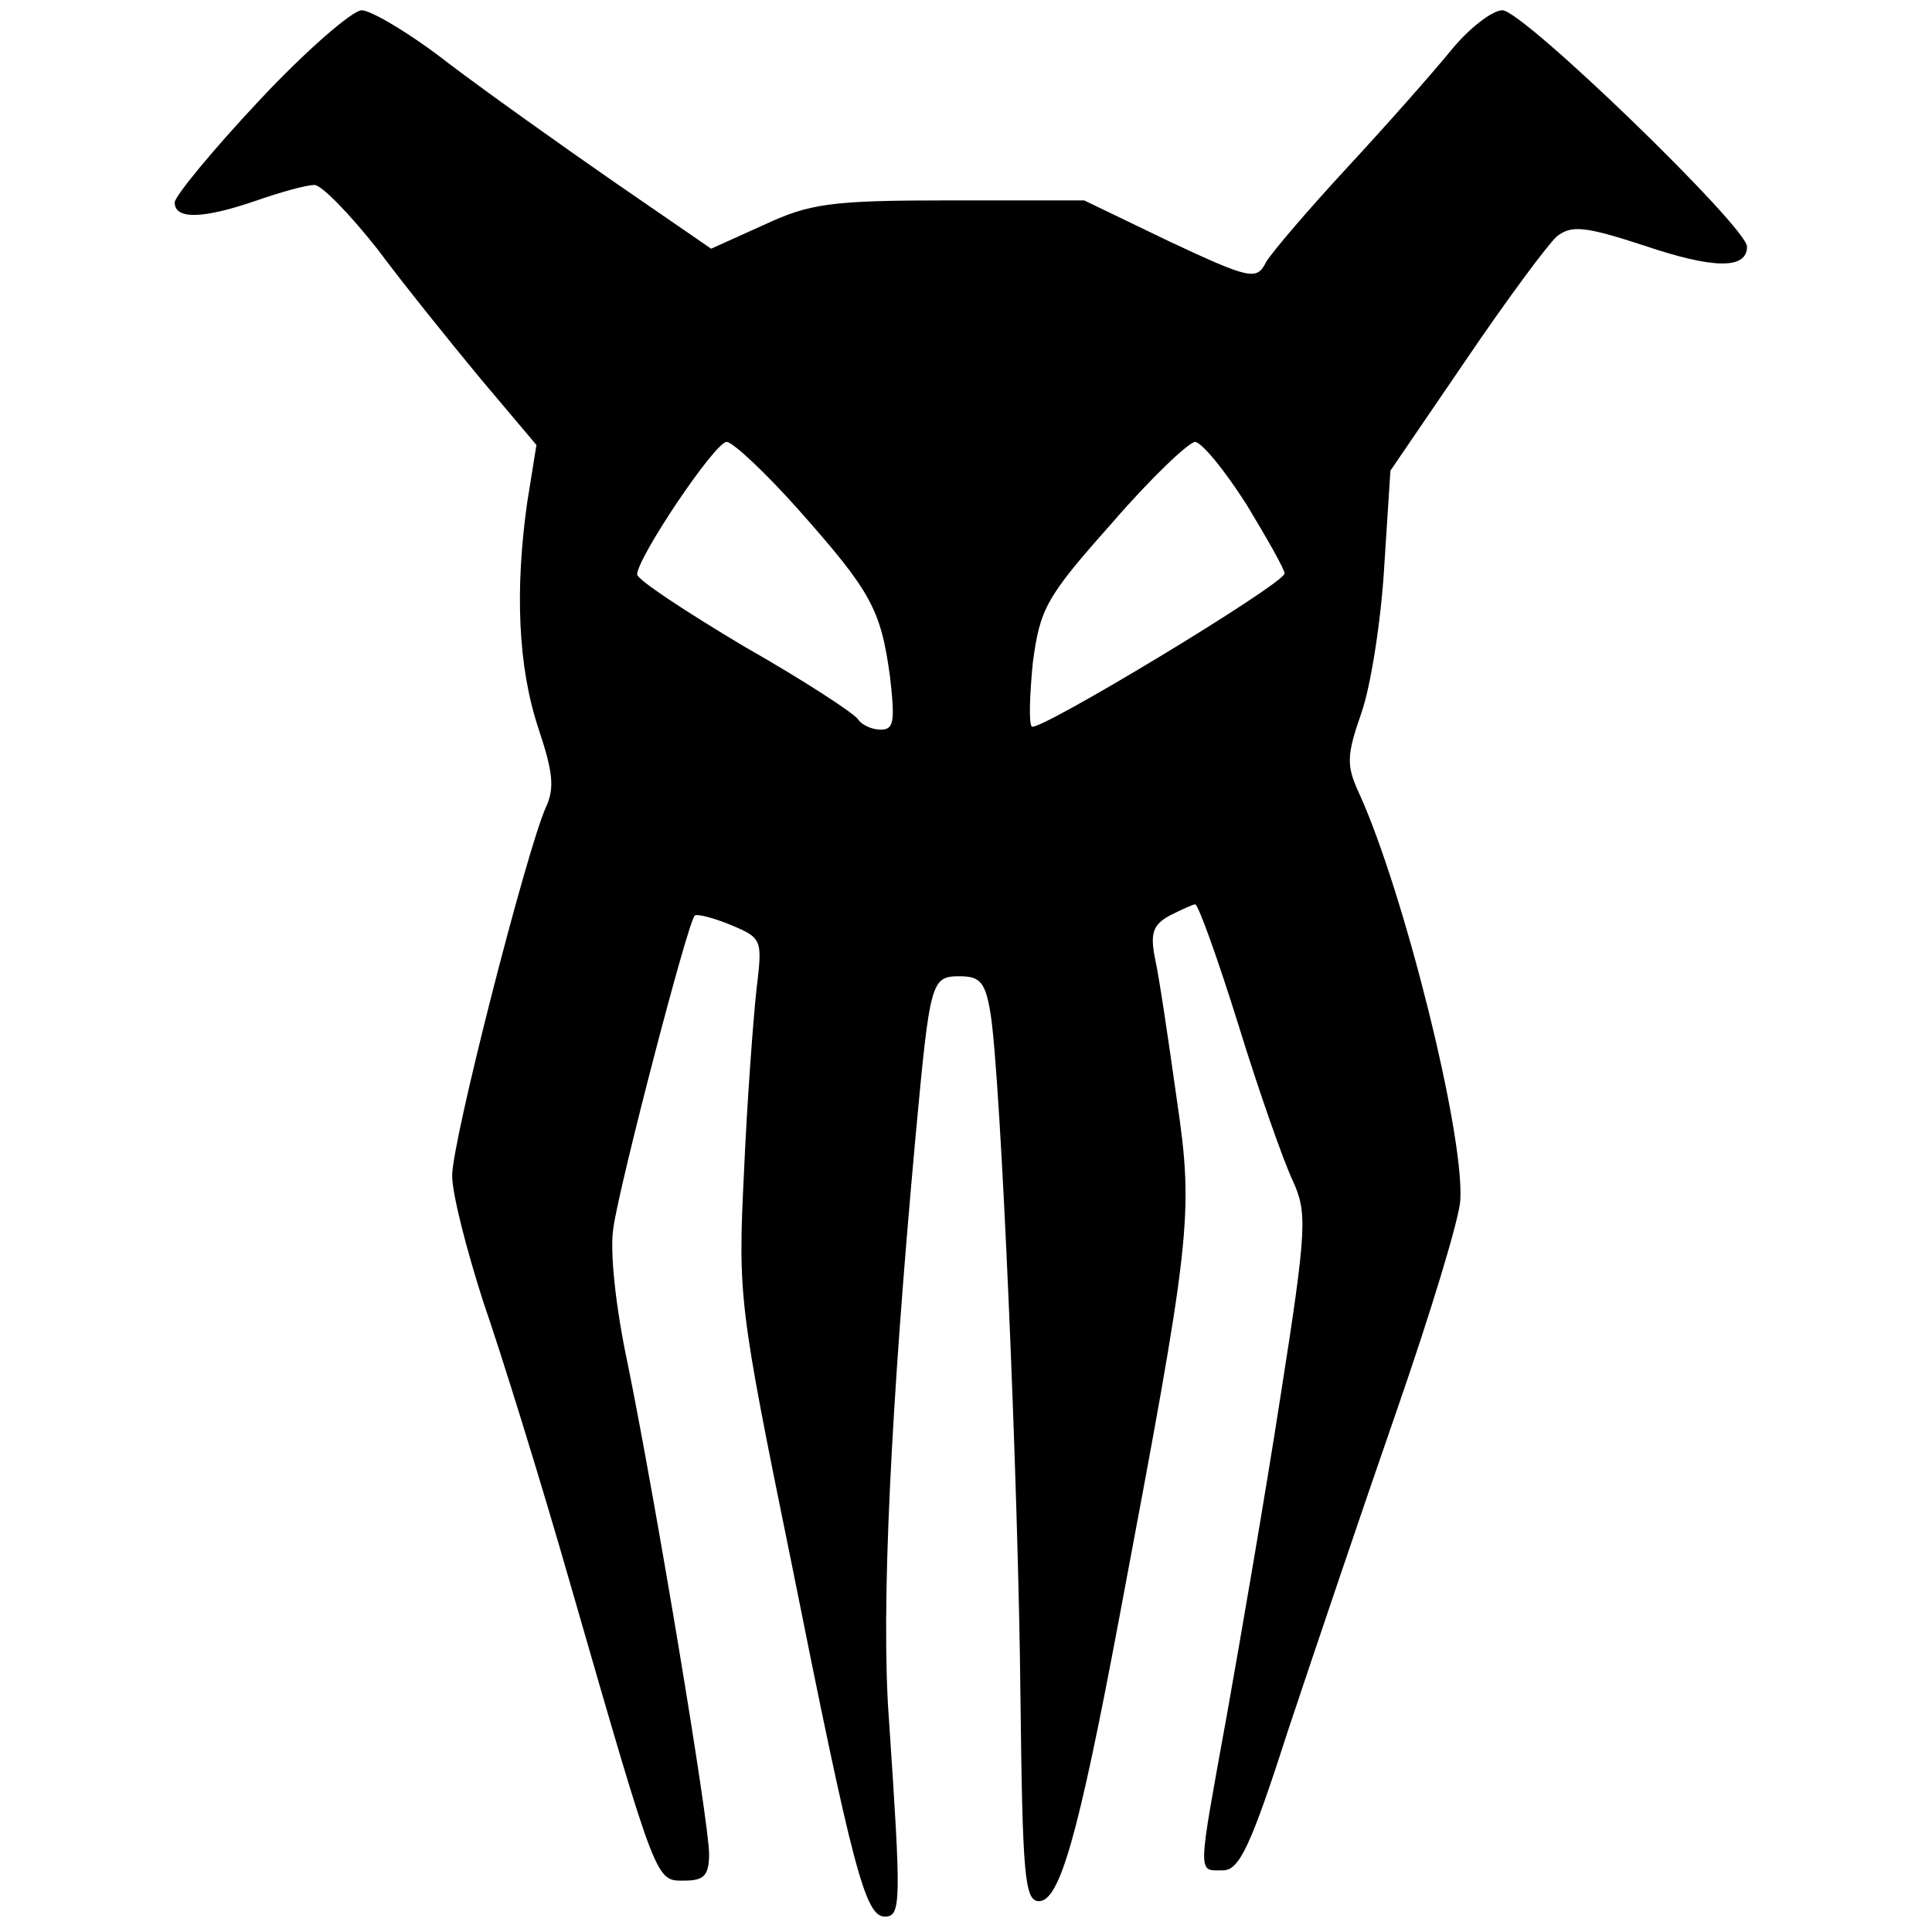
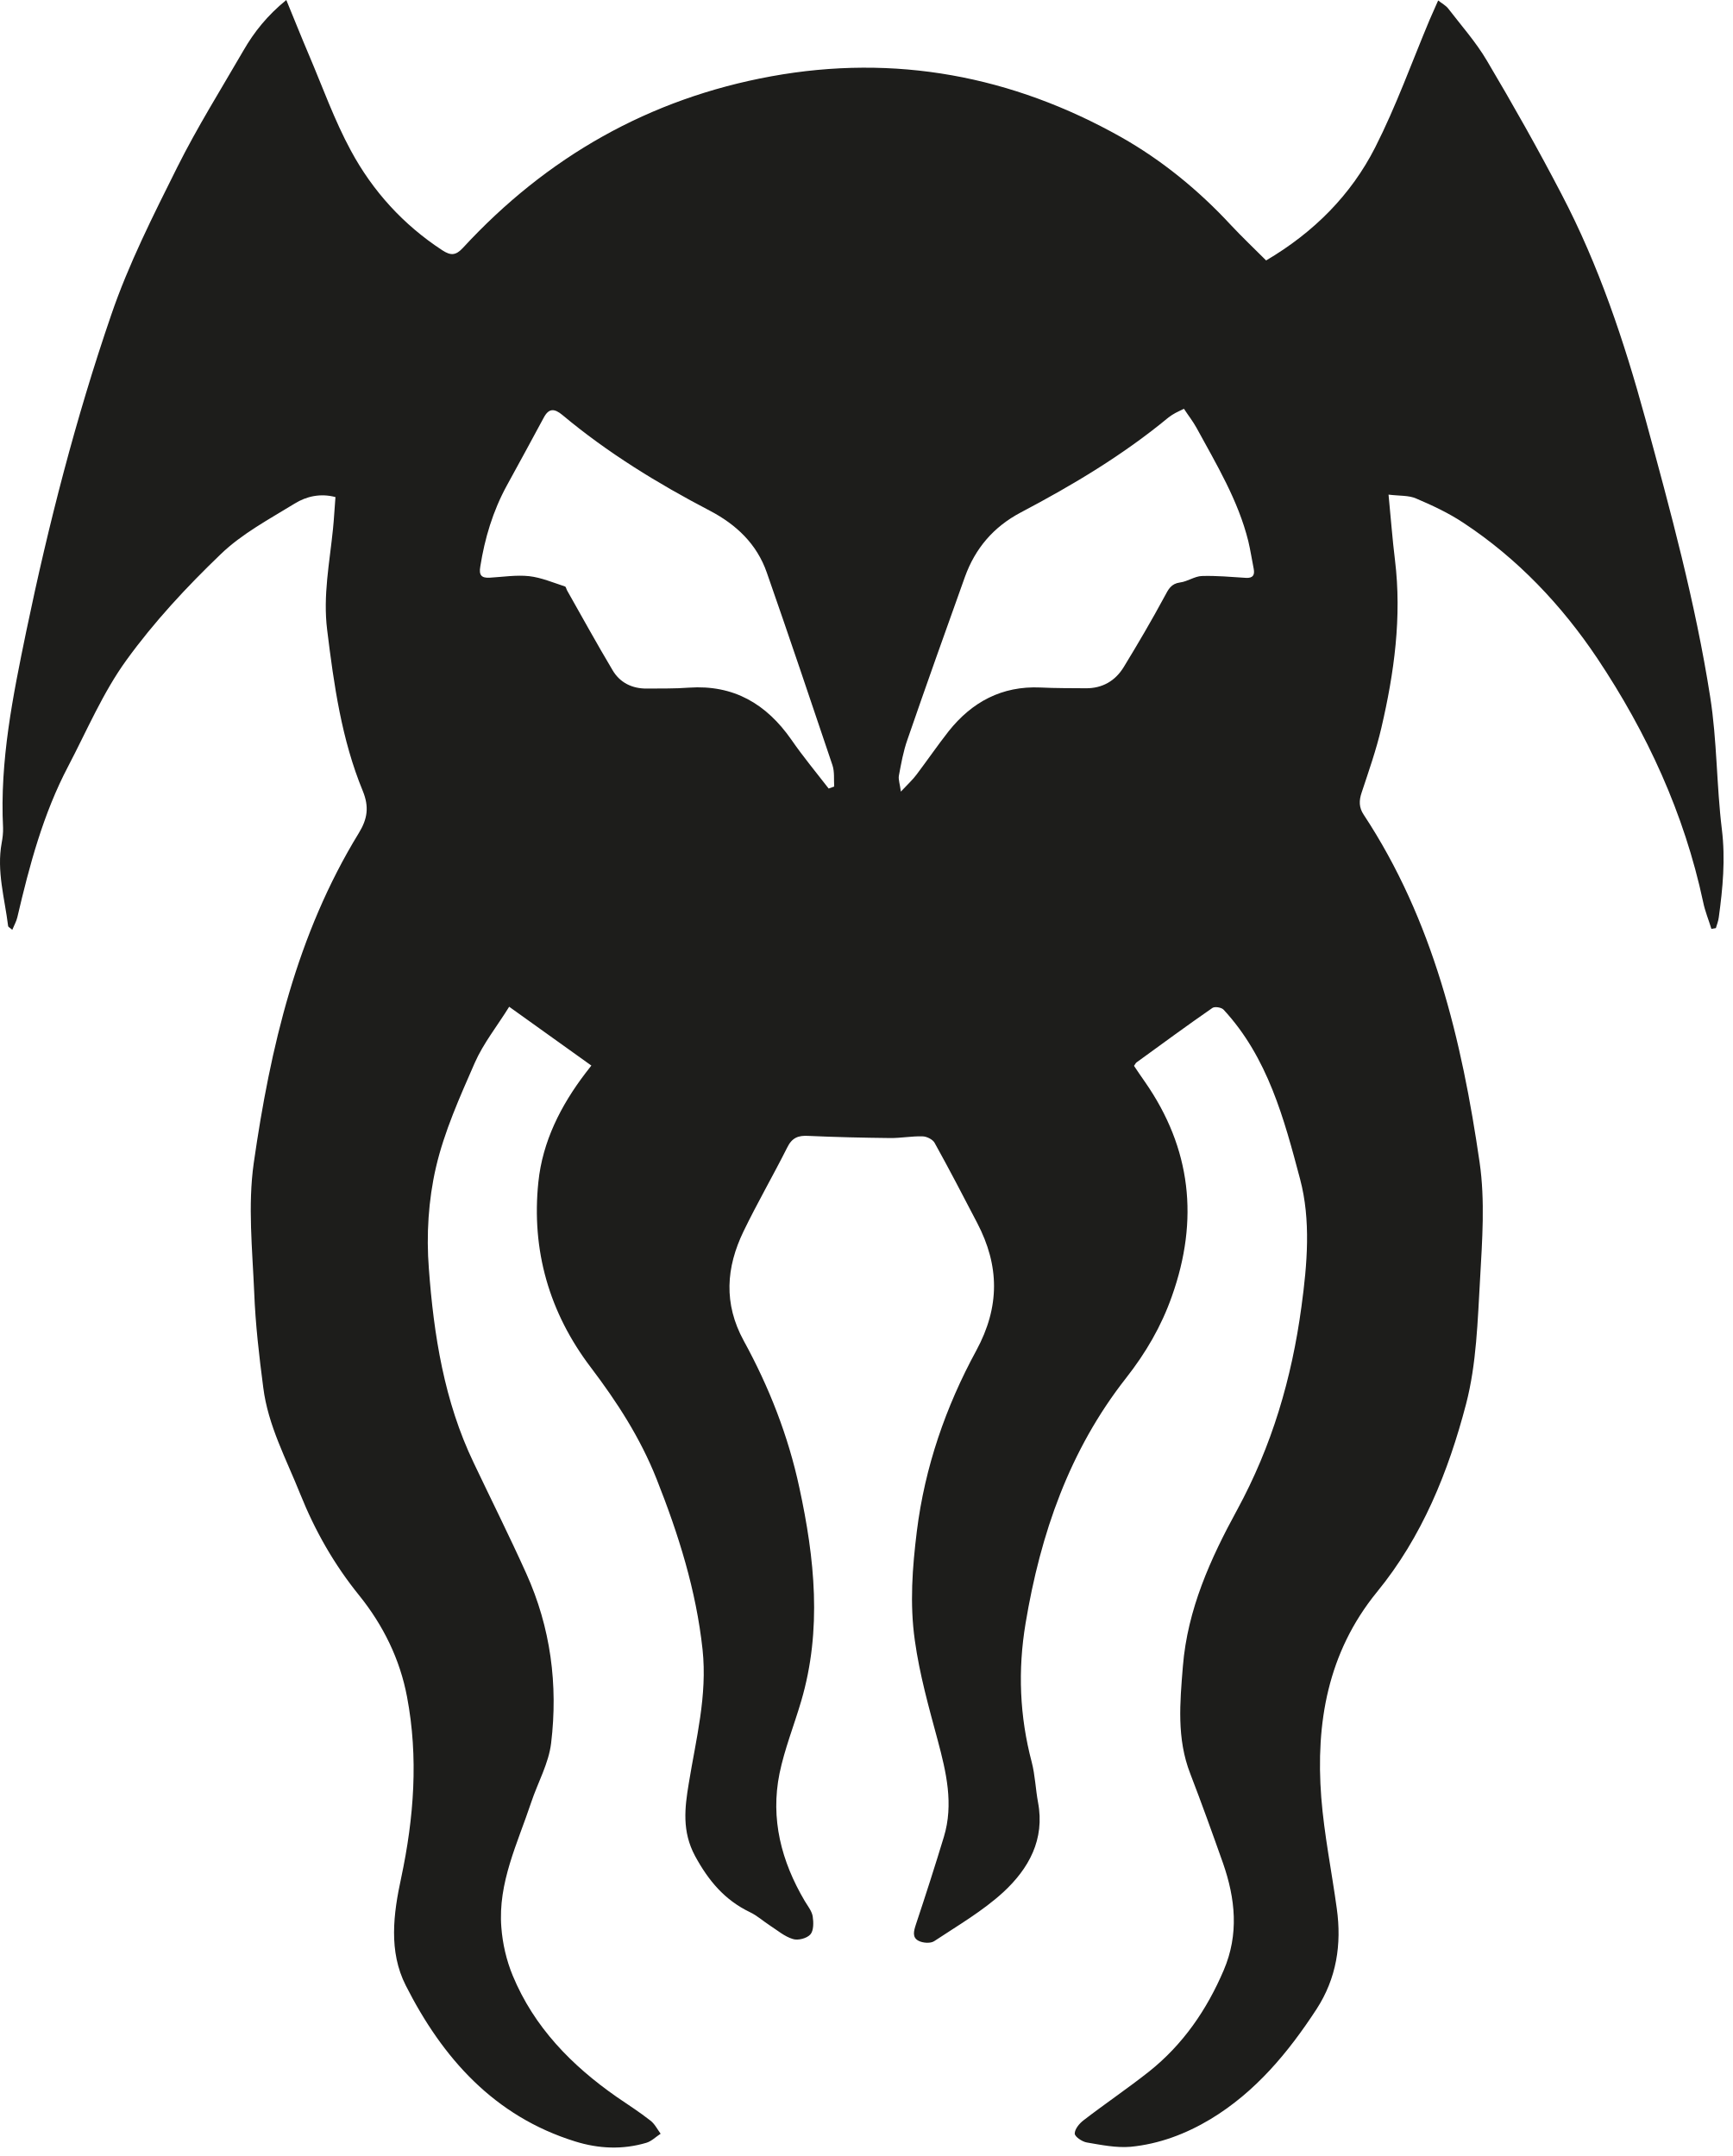
- <svg xmlns="http://www.w3.org/2000/svg" version="1.0" width="188pt" height="188pt" viewBox="0 0 188 188" preserveAspectRatio="xMidYMid meet">
-   <g transform="translate(0,188) scale(0.1,-0.1)" fill="#000000" stroke="none">
-     <path d="M253 1783 c-46 -49 -83 -94 -83 -100 0 -17 28 -16 80 2 23 8 48 15 56 15 7 0 34 -28 61 -62 26 -35 72 -92 101 -127 l54 -64 -9 -56 c-12 -85 -9 -160 11 -220 14 -42 16 -58 7 -77 -19 -43 -91 -324 -91 -358 0 -18 14 -72 30 -122 17 -49 56 -174 86 -279 84 -291 82 -285 110 -285 19 0 24 5 24 26 0 31 -52 343 -79 476 -12 56 -18 112 -14 134 6 42 72 296 79 303 2 2 18 -2 35 -9 31 -13 31 -14 25 -64 -3 -28 -9 -107 -12 -176 -6 -122 -5 -130 46 -380 60 -300 72 -345 91 -345 16 0 16 14 4 192 -8 107 2 305 26 568 14 151 15 155 43 155 20 0 25 -6 30 -37 10 -65 27 -458 29 -665 2 -173 4 -198 18 -198 20 0 38 62 78 275 70 372 73 391 56 506 -8 57 -17 118 -21 136 -5 25 -2 33 14 42 12 6 23 11 25 11 3 0 22 -53 42 -117 20 -65 44 -133 53 -152 14 -31 14 -45 -12 -210 -15 -97 -39 -236 -52 -309 -29 -160 -29 -152 -4 -152 16 0 27 23 64 138 25 75 72 214 105 309 33 95 61 187 62 205 4 65 -55 300 -98 395 -13 28 -13 37 2 80 9 26 19 90 22 142 l6 93 73 107 c40 59 80 113 89 121 14 11 27 10 85 -9 68 -23 100 -23 100 -1 0 19 -218 230 -238 230 -10 0 -33 -18 -50 -39 -18 -22 -63 -73 -101 -114 -37 -40 -73 -82 -79 -92 -9 -18 -15 -17 -94 20 l-83 40 -131 0 c-116 0 -136 -3 -181 -24 l-51 -23 -93 64 c-52 36 -125 88 -162 116 -37 29 -76 52 -85 52 -9 0 -54 -39 -99 -87z m524 -399 c71 -80 80 -97 89 -162 5 -44 4 -52 -9 -52 -9 0 -19 5 -22 10 -4 6 -53 38 -111 71 -57 34 -104 65 -104 70 0 16 75 128 87 129 6 0 38 -30 70 -66z m436 5 c20 -33 37 -63 37 -67 0 -10 -240 -155 -246 -149 -3 3 -2 31 1 62 7 53 13 64 77 136 38 44 75 79 81 79 7 -1 29 -28 50 -61z" />
+ <svg xmlns="http://www.w3.org/2000/svg" width="100%" height="100%" viewBox="0 0 94 117" version="1.1" xml:space="preserve" style="fill-rule:evenodd;clip-rule:evenodd;stroke-linejoin:round;stroke-miterlimit:2;">
+   <g transform="matrix(1,0,0,1,-662.8137,-4829.167)">
+     <g transform="matrix(8.333333,0,0,8.333333,707.7717,4903.042)">
+       <path d="M0,-3.73C0.012,-3.734 0.024,-3.739 0.036,-3.743C0.033,-3.789 0.039,-3.838 0.025,-3.881C-0.116,-4.3 -0.257,-4.719 -0.403,-5.137C-0.468,-5.323 -0.601,-5.449 -0.775,-5.54C-1.114,-5.717 -1.44,-5.917 -1.734,-6.163C-1.785,-6.205 -1.821,-6.208 -1.854,-6.147C-1.934,-5.997 -2.016,-5.849 -2.097,-5.7C-2.186,-5.536 -2.239,-5.36 -2.268,-5.176C-2.278,-5.12 -2.261,-5.1 -2.207,-5.103C-2.121,-5.108 -2.034,-5.122 -1.95,-5.113C-1.871,-5.104 -1.794,-5.071 -1.717,-5.046C-1.71,-5.044 -1.708,-5.029 -1.703,-5.02C-1.605,-4.847 -1.509,-4.672 -1.407,-4.501C-1.359,-4.419 -1.279,-4.38 -1.183,-4.381C-1.092,-4.382 -1,-4.38 -0.91,-4.387C-0.618,-4.407 -0.405,-4.281 -0.242,-4.047C-0.167,-3.938 -0.081,-3.835 0,-3.73M2.313,-6.203C2.289,-6.191 2.273,-6.184 2.258,-6.176C2.242,-6.167 2.227,-6.158 2.213,-6.147C1.917,-5.902 1.589,-5.706 1.251,-5.528C1.073,-5.434 0.954,-5.294 0.887,-5.108C0.761,-4.756 0.635,-4.403 0.513,-4.049C0.486,-3.973 0.472,-3.893 0.457,-3.813C0.453,-3.788 0.464,-3.759 0.47,-3.71C0.516,-3.759 0.548,-3.788 0.573,-3.822C0.643,-3.915 0.709,-4.011 0.781,-4.103C0.933,-4.294 1.128,-4.399 1.378,-4.388C1.477,-4.383 1.575,-4.384 1.674,-4.383C1.782,-4.382 1.866,-4.431 1.921,-4.521C2.013,-4.672 2.103,-4.825 2.187,-4.981C2.212,-5.028 2.229,-5.064 2.288,-5.072C2.336,-5.078 2.382,-5.112 2.429,-5.114C2.524,-5.117 2.62,-5.108 2.716,-5.102C2.763,-5.099 2.775,-5.121 2.767,-5.162C2.755,-5.222 2.746,-5.282 2.732,-5.341C2.666,-5.607 2.525,-5.84 2.396,-6.077C2.372,-6.121 2.341,-6.16 2.313,-6.203M5.747,-2.816C5.729,-2.875 5.705,-2.932 5.693,-2.992C5.57,-3.568 5.327,-4.094 5.004,-4.578C4.773,-4.923 4.485,-5.228 4.133,-5.46C4.037,-5.524 3.93,-5.574 3.824,-5.619C3.776,-5.64 3.717,-5.635 3.645,-5.644C3.66,-5.492 3.67,-5.354 3.687,-5.217C3.732,-4.847 3.682,-4.484 3.598,-4.124C3.565,-3.982 3.516,-3.843 3.47,-3.704C3.452,-3.651 3.452,-3.607 3.483,-3.56C3.936,-2.873 4.122,-2.093 4.238,-1.295C4.274,-1.047 4.255,-0.789 4.241,-0.537C4.225,-0.264 4.218,0.016 4.15,0.277C4.035,0.718 3.864,1.143 3.569,1.503C3.249,1.896 3.17,2.355 3.207,2.84C3.226,3.082 3.275,3.322 3.308,3.563C3.341,3.797 3.306,4.019 3.176,4.219C2.992,4.501 2.779,4.758 2.486,4.935C2.326,5.031 2.152,5.097 1.966,5.115C1.872,5.123 1.775,5.103 1.681,5.087C1.65,5.082 1.602,5.049 1.602,5.029C1.602,5 1.632,4.963 1.66,4.942C1.8,4.834 1.947,4.735 2.086,4.625C2.307,4.449 2.462,4.223 2.572,3.965C2.672,3.731 2.648,3.499 2.567,3.267C2.498,3.072 2.428,2.877 2.354,2.685C2.265,2.456 2.287,2.223 2.306,1.987C2.336,1.615 2.486,1.285 2.659,0.968C2.886,0.551 3.015,0.111 3.078,-0.356C3.116,-0.635 3.14,-0.92 3.069,-1.187C2.965,-1.579 2.859,-1.979 2.571,-2.29C2.557,-2.305 2.513,-2.312 2.498,-2.301C2.332,-2.186 2.169,-2.066 2.005,-1.947C1.999,-1.943 1.996,-1.935 1.988,-1.924C2.011,-1.89 2.034,-1.855 2.059,-1.82C2.361,-1.386 2.411,-0.921 2.235,-0.425C2.166,-0.228 2.064,-0.054 1.936,0.109C1.567,0.579 1.379,1.123 1.282,1.706C1.231,2.011 1.243,2.311 1.322,2.61C1.344,2.695 1.347,2.785 1.363,2.872C1.409,3.114 1.302,3.304 1.138,3.456C1.003,3.58 0.841,3.674 0.687,3.776C0.663,3.792 0.613,3.788 0.586,3.774C0.542,3.752 0.554,3.71 0.568,3.667C0.631,3.478 0.692,3.288 0.75,3.097C0.815,2.883 0.765,2.674 0.71,2.468C0.652,2.253 0.592,2.04 0.561,1.818C0.527,1.577 0.545,1.343 0.574,1.107C0.626,0.689 0.762,0.296 0.961,-0.07C1.116,-0.356 1.112,-0.623 0.967,-0.901C0.876,-1.076 0.785,-1.251 0.689,-1.424C0.676,-1.446 0.637,-1.465 0.61,-1.465C0.54,-1.467 0.469,-1.453 0.398,-1.454C0.221,-1.456 0.044,-1.46 -0.132,-1.468C-0.198,-1.472 -0.239,-1.456 -0.27,-1.392C-0.362,-1.209 -0.465,-1.031 -0.554,-0.847C-0.668,-0.611 -0.685,-0.376 -0.553,-0.134C-0.388,0.167 -0.263,0.486 -0.191,0.822C-0.091,1.283 -0.042,1.748 -0.179,2.213C-0.225,2.37 -0.287,2.524 -0.32,2.684C-0.38,2.98 -0.308,3.256 -0.156,3.514C-0.137,3.546 -0.11,3.579 -0.104,3.614C-0.098,3.653 -0.097,3.707 -0.119,3.732C-0.142,3.758 -0.2,3.773 -0.233,3.762C-0.287,3.746 -0.333,3.706 -0.381,3.675C-0.426,3.646 -0.466,3.609 -0.513,3.587C-0.677,3.508 -0.782,3.383 -0.87,3.221C-0.956,3.061 -0.937,2.907 -0.911,2.75C-0.864,2.46 -0.789,2.177 -0.821,1.877C-0.863,1.49 -0.977,1.128 -1.12,0.767C-1.227,0.497 -1.378,0.265 -1.549,0.039C-1.82,-0.318 -1.936,-0.724 -1.89,-1.167C-1.863,-1.431 -1.744,-1.666 -1.583,-1.877C-1.572,-1.891 -1.561,-1.905 -1.545,-1.926C-1.719,-2.051 -1.891,-2.174 -2.08,-2.309C-2.158,-2.183 -2.248,-2.071 -2.304,-1.944C-2.401,-1.722 -2.503,-1.496 -2.557,-1.262C-2.606,-1.05 -2.62,-0.822 -2.603,-0.605C-2.571,-0.171 -2.503,0.261 -2.311,0.661C-2.197,0.901 -2.078,1.139 -1.969,1.381C-1.81,1.733 -1.761,2.106 -1.807,2.487C-1.823,2.619 -1.894,2.744 -1.937,2.873C-2.025,3.138 -2.154,3.396 -2.131,3.686C-2.123,3.792 -2.098,3.901 -2.057,4C-1.918,4.336 -1.673,4.586 -1.379,4.791C-1.306,4.841 -1.231,4.889 -1.161,4.944C-1.133,4.965 -1.116,5 -1.094,5.03C-1.125,5.05 -1.153,5.079 -1.187,5.089C-1.342,5.135 -1.497,5.128 -1.651,5.08C-2.178,4.916 -2.514,4.537 -2.753,4.065C-2.866,3.843 -2.834,3.598 -2.783,3.363C-2.7,2.972 -2.67,2.58 -2.745,2.185C-2.791,1.94 -2.9,1.719 -3.056,1.525C-3.219,1.324 -3.344,1.104 -3.44,0.865C-3.531,0.637 -3.65,0.418 -3.681,0.171C-3.708,-0.035 -3.732,-0.242 -3.74,-0.449C-3.752,-0.73 -3.782,-1.016 -3.743,-1.291C-3.635,-2.043 -3.463,-2.781 -3.059,-3.44C-3.002,-3.533 -2.991,-3.611 -3.033,-3.714C-3.171,-4.049 -3.221,-4.405 -3.265,-4.763C-3.293,-4.987 -3.249,-5.202 -3.227,-5.421C-3.22,-5.489 -3.217,-5.557 -3.211,-5.628C-3.309,-5.654 -3.4,-5.633 -3.476,-5.586C-3.642,-5.484 -3.819,-5.39 -3.957,-5.257C-4.179,-5.044 -4.392,-4.815 -4.572,-4.566C-4.725,-4.355 -4.829,-4.108 -4.951,-3.875C-5.114,-3.565 -5.203,-3.23 -5.282,-2.892C-5.288,-2.866 -5.302,-2.841 -5.315,-2.81C-5.332,-2.825 -5.342,-2.829 -5.342,-2.834C-5.364,-3.014 -5.418,-3.192 -5.384,-3.376C-5.378,-3.408 -5.374,-3.442 -5.375,-3.474C-5.397,-3.91 -5.311,-4.332 -5.224,-4.754C-5.079,-5.451 -4.902,-6.141 -4.671,-6.814C-4.558,-7.145 -4.398,-7.461 -4.241,-7.776C-4.111,-8.036 -3.956,-8.284 -3.81,-8.536C-3.741,-8.656 -3.655,-8.764 -3.531,-8.865C-3.479,-8.739 -3.433,-8.623 -3.384,-8.508C-3.295,-8.299 -3.218,-8.082 -3.11,-7.883C-2.968,-7.62 -2.769,-7.401 -2.515,-7.235C-2.461,-7.2 -2.428,-7.2 -2.381,-7.251C-1.835,-7.843 -1.168,-8.223 -0.374,-8.368C0.432,-8.515 1.195,-8.371 1.904,-7.972C2.169,-7.822 2.409,-7.626 2.619,-7.399C2.693,-7.32 2.772,-7.245 2.848,-7.169C3.16,-7.353 3.401,-7.596 3.558,-7.905C3.694,-8.173 3.796,-8.458 3.912,-8.735C3.929,-8.774 3.947,-8.813 3.968,-8.862C3.992,-8.843 4.017,-8.83 4.033,-8.81C4.119,-8.698 4.215,-8.59 4.286,-8.469C4.455,-8.184 4.618,-7.895 4.771,-7.601C5.014,-7.137 5.179,-6.643 5.317,-6.138C5.48,-5.54 5.643,-4.941 5.739,-4.327C5.784,-4.043 5.78,-3.751 5.815,-3.465C5.839,-3.27 5.821,-3.081 5.795,-2.891C5.792,-2.867 5.783,-2.844 5.776,-2.821C5.766,-2.819 5.757,-2.818 5.747,-2.816" style="fill:rgb(29,29,27);fill-rule:nonzero;" />
+     </g>
  </g>
</svg>
